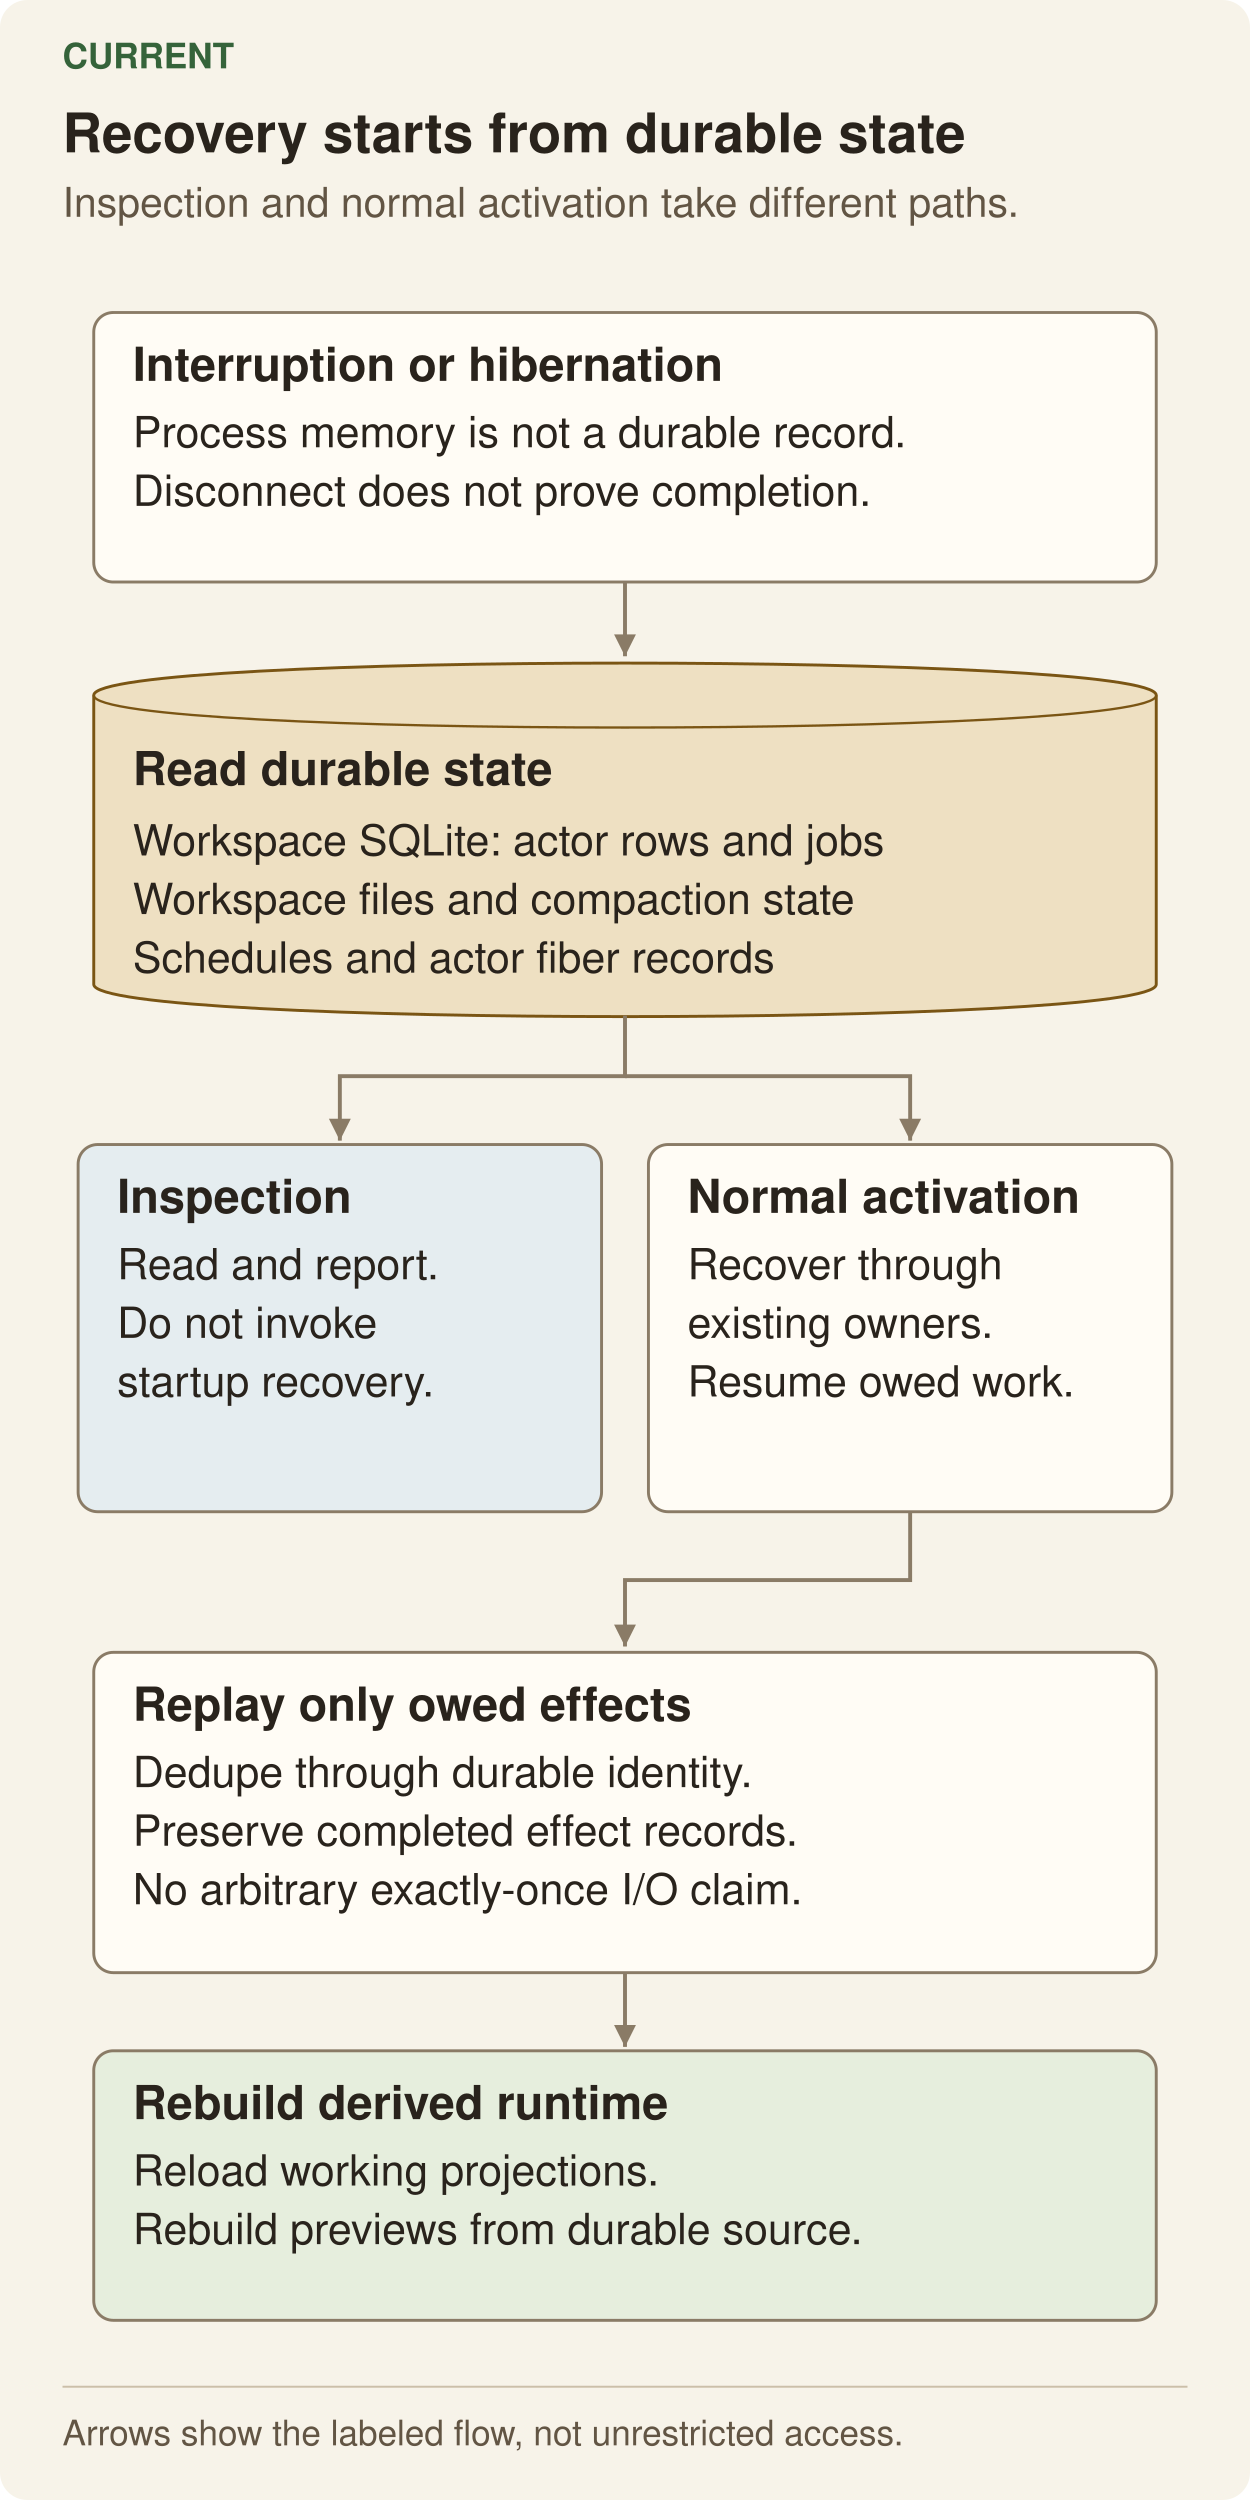
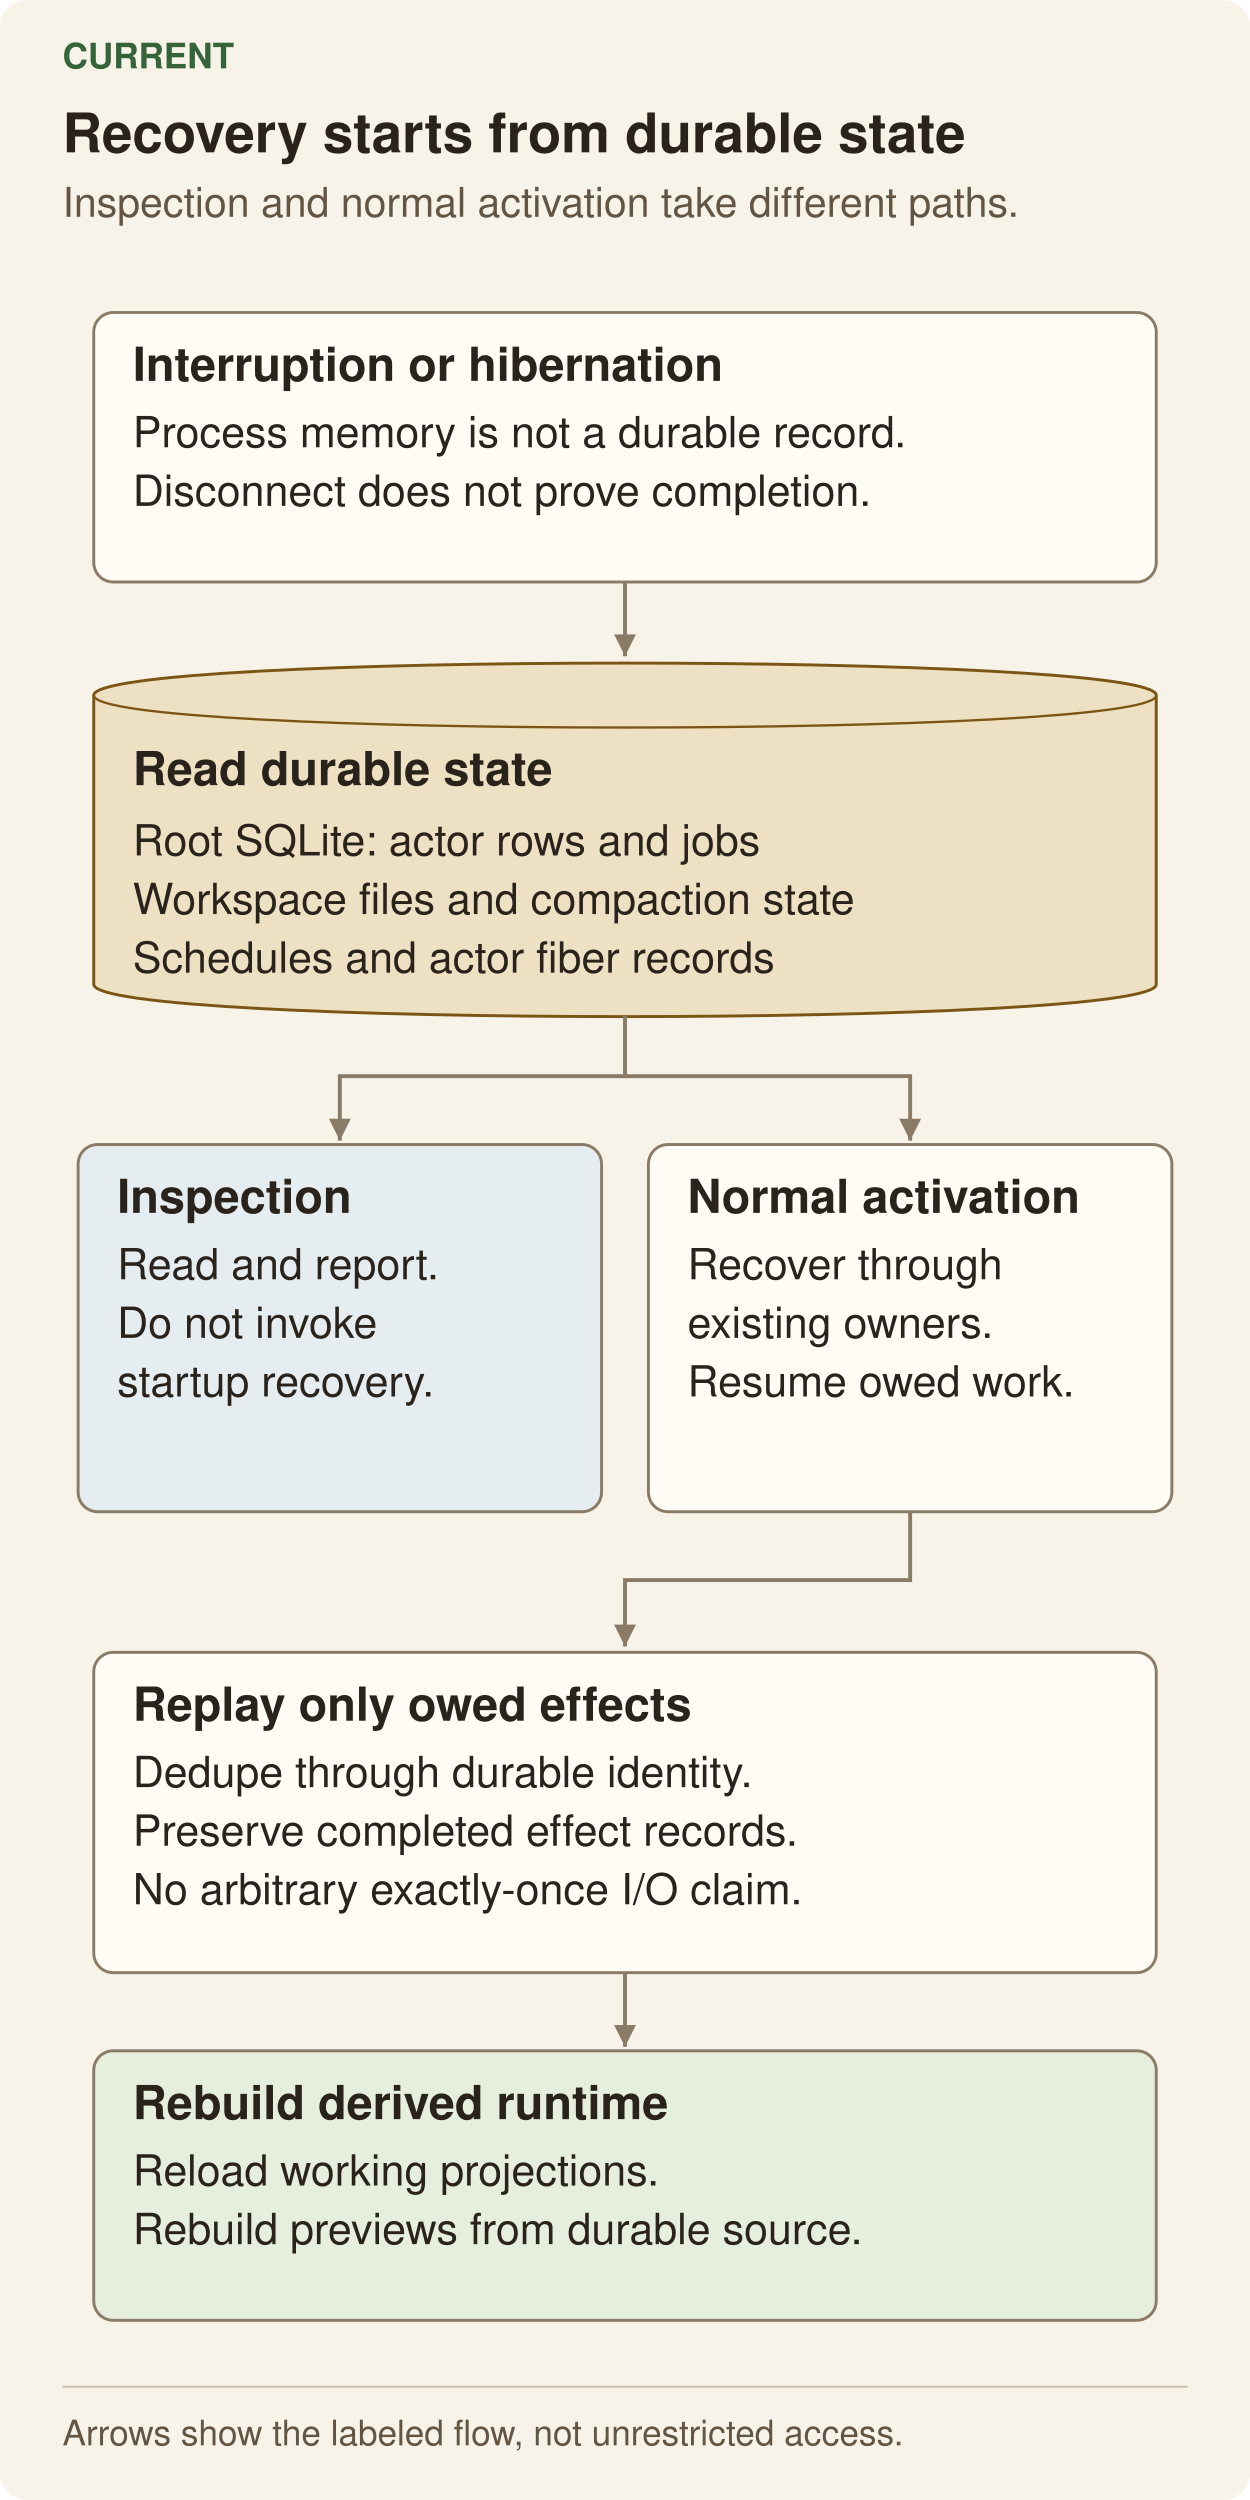
<svg xmlns="http://www.w3.org/2000/svg" width="640" height="1280" viewBox="0 0 640 1280" style="max-width:100%;height:auto;display:block" role="img" aria-labelledby="recovery-title recovery-desc">
  <style>text{font-family:ui-sans-serif,-apple-system,BlinkMacSystemFont,"Segoe UI",Helvetica,Arial,sans-serif}path,rect{vector-effect:non-scaling-stroke}</style>
  <defs>
    <marker id="recovery-arrow" viewBox="0 0 10 10" refX="9" refY="5" markerWidth="7" markerHeight="7" orient="auto-start-reverse">
      <path d="M1 1 L9 5 L1 9 Z" fill="#8A7B66" />
    </marker>
  </defs>
  <rect width="640" height="1280" rx="14" fill="#F7F3E9" />
  <text x="32" y="35" font-size="18" font-weight="700" fill="#35633A" text-anchor="start">
    <tspan x="32" dy="0">CURRENT</tspan>
  </text>
  <text x="32" y="78" font-size="28" font-weight="650" fill="#29231C" text-anchor="start">
    <tspan x="32" dy="0">Recovery starts from durable state</tspan>
  </text>
  <text x="32" y="111" font-size="21" font-weight="400" fill="#625544" text-anchor="start">
    <tspan x="32" dy="0">Inspection and normal activation take different paths.</tspan>
  </text>
  <g>
    <rect x="48" y="160" width="544" height="138" rx="10" fill="#FFFCF5" stroke="#8A7B66" stroke-width="1.5" />
    <text x="68" y="195" font-size="24" font-weight="650" fill="#29231C" text-anchor="start">
      <tspan x="68" dy="0">Interruption or hibernation</tspan>
    </text>
    <text x="68" y="229" font-size="22" font-weight="400" fill="#29231C" text-anchor="start">
      <tspan x="68" dy="0">Process memory is not a durable record.</tspan>
      <tspan x="68" dy="30">Disconnect does not prove completion.</tspan>
    </text>
  </g>
  <path d="M320 298 V336" fill="none" stroke="#8A7B66" stroke-width="2" marker-end="url(#recovery-arrow)" />
  <g>
    <path d="M48 356 C48 334,592 334,592 356 L592 504 C592 526,48 526,48 504 Z" fill="#EEE0C2" stroke="#7A5514" stroke-width="1.5" />
    <path d="M48 356 C48 378,592 378,592 356" fill="none" stroke="#7A5514" stroke-width="1.2" />
    <text x="68" y="402" font-size="24" font-weight="650" fill="#29231C" text-anchor="start">
      <tspan x="68" dy="0">Read durable state</tspan>
    </text>
    <text x="68" y="438" font-size="22" font-weight="400" fill="#29231C" text-anchor="start">
-       <tspan x="68" dy="0">Workspace SQLite: actor rows and jobs</tspan>
+       <tspan x="68" dy="0">Root SQLite: actor rows and jobs</tspan>
      <tspan x="68" dy="30">Workspace files and compaction state</tspan>
      <tspan x="68" dy="30">Schedules and actor fiber records</tspan>
    </text>
  </g>
  <path d="M320 520 V551 H174 V584" fill="none" stroke="#8A7B66" stroke-width="2" marker-end="url(#recovery-arrow)" />
  <path d="M320 551 H466 V584" fill="none" stroke="#8A7B66" stroke-width="2" marker-end="url(#recovery-arrow)" />
  <g>
    <rect x="40" y="586" width="268" height="188" rx="10" fill="#E5EDF0" stroke="#8A7B66" stroke-width="1.5" />
    <text x="60" y="621" font-size="24" font-weight="650" fill="#29231C" text-anchor="start">
      <tspan x="60" dy="0">Inspection</tspan>
    </text>
    <text x="60" y="655" font-size="22" font-weight="400" fill="#29231C" text-anchor="start">
      <tspan x="60" dy="0">Read and report.</tspan>
      <tspan x="60" dy="30">Do not invoke</tspan>
      <tspan x="60" dy="30">startup recovery.</tspan>
    </text>
  </g>
  <g>
    <rect x="332" y="586" width="268" height="188" rx="10" fill="#FFFCF5" stroke="#8A7B66" stroke-width="1.5" />
    <text x="352" y="621" font-size="24" font-weight="650" fill="#29231C" text-anchor="start">
      <tspan x="352" dy="0">Normal activation</tspan>
    </text>
    <text x="352" y="655" font-size="22" font-weight="400" fill="#29231C" text-anchor="start">
      <tspan x="352" dy="0">Recover through</tspan>
      <tspan x="352" dy="30">existing owners.</tspan>
      <tspan x="352" dy="30">Resume owed work.</tspan>
    </text>
  </g>
  <path d="M466 774 V809 H320 V843" fill="none" stroke="#8A7B66" stroke-width="2" marker-end="url(#recovery-arrow)" />
  <g>
    <rect x="48" y="846" width="544" height="164" rx="10" fill="#FFFCF5" stroke="#8A7B66" stroke-width="1.5" />
    <text x="68" y="881" font-size="24" font-weight="650" fill="#29231C" text-anchor="start">
      <tspan x="68" dy="0">Replay only owed effects</tspan>
    </text>
    <text x="68" y="915" font-size="22" font-weight="400" fill="#29231C" text-anchor="start">
      <tspan x="68" dy="0">Dedupe through durable identity.</tspan>
      <tspan x="68" dy="30">Preserve completed effect records.</tspan>
      <tspan x="68" dy="30">No arbitrary exactly-once I/O claim.</tspan>
    </text>
  </g>
  <path d="M320 1010 V1048" fill="none" stroke="#8A7B66" stroke-width="2" marker-end="url(#recovery-arrow)" />
  <g>
    <rect x="48" y="1050" width="544" height="138" rx="10" fill="#E6EEDD" stroke="#8A7B66" stroke-width="1.5" />
    <text x="68" y="1085" font-size="24" font-weight="650" fill="#29231C" text-anchor="start">
      <tspan x="68" dy="0">Rebuild derived runtime</tspan>
    </text>
    <text x="68" y="1119" font-size="22" font-weight="400" fill="#29231C" text-anchor="start">
      <tspan x="68" dy="0">Reload working projections.</tspan>
      <tspan x="68" dy="30">Rebuild previews from durable source.</tspan>
    </text>
  </g>
  <path d="M32 1222 H608" stroke="#CBBFA9" />
  <text x="32" y="1252" font-size="18" font-weight="400" fill="#625544" text-anchor="start">
    <tspan x="32" dy="0">Arrows show the labeled flow, not unrestricted access.</tspan>
  </text>
</svg>
